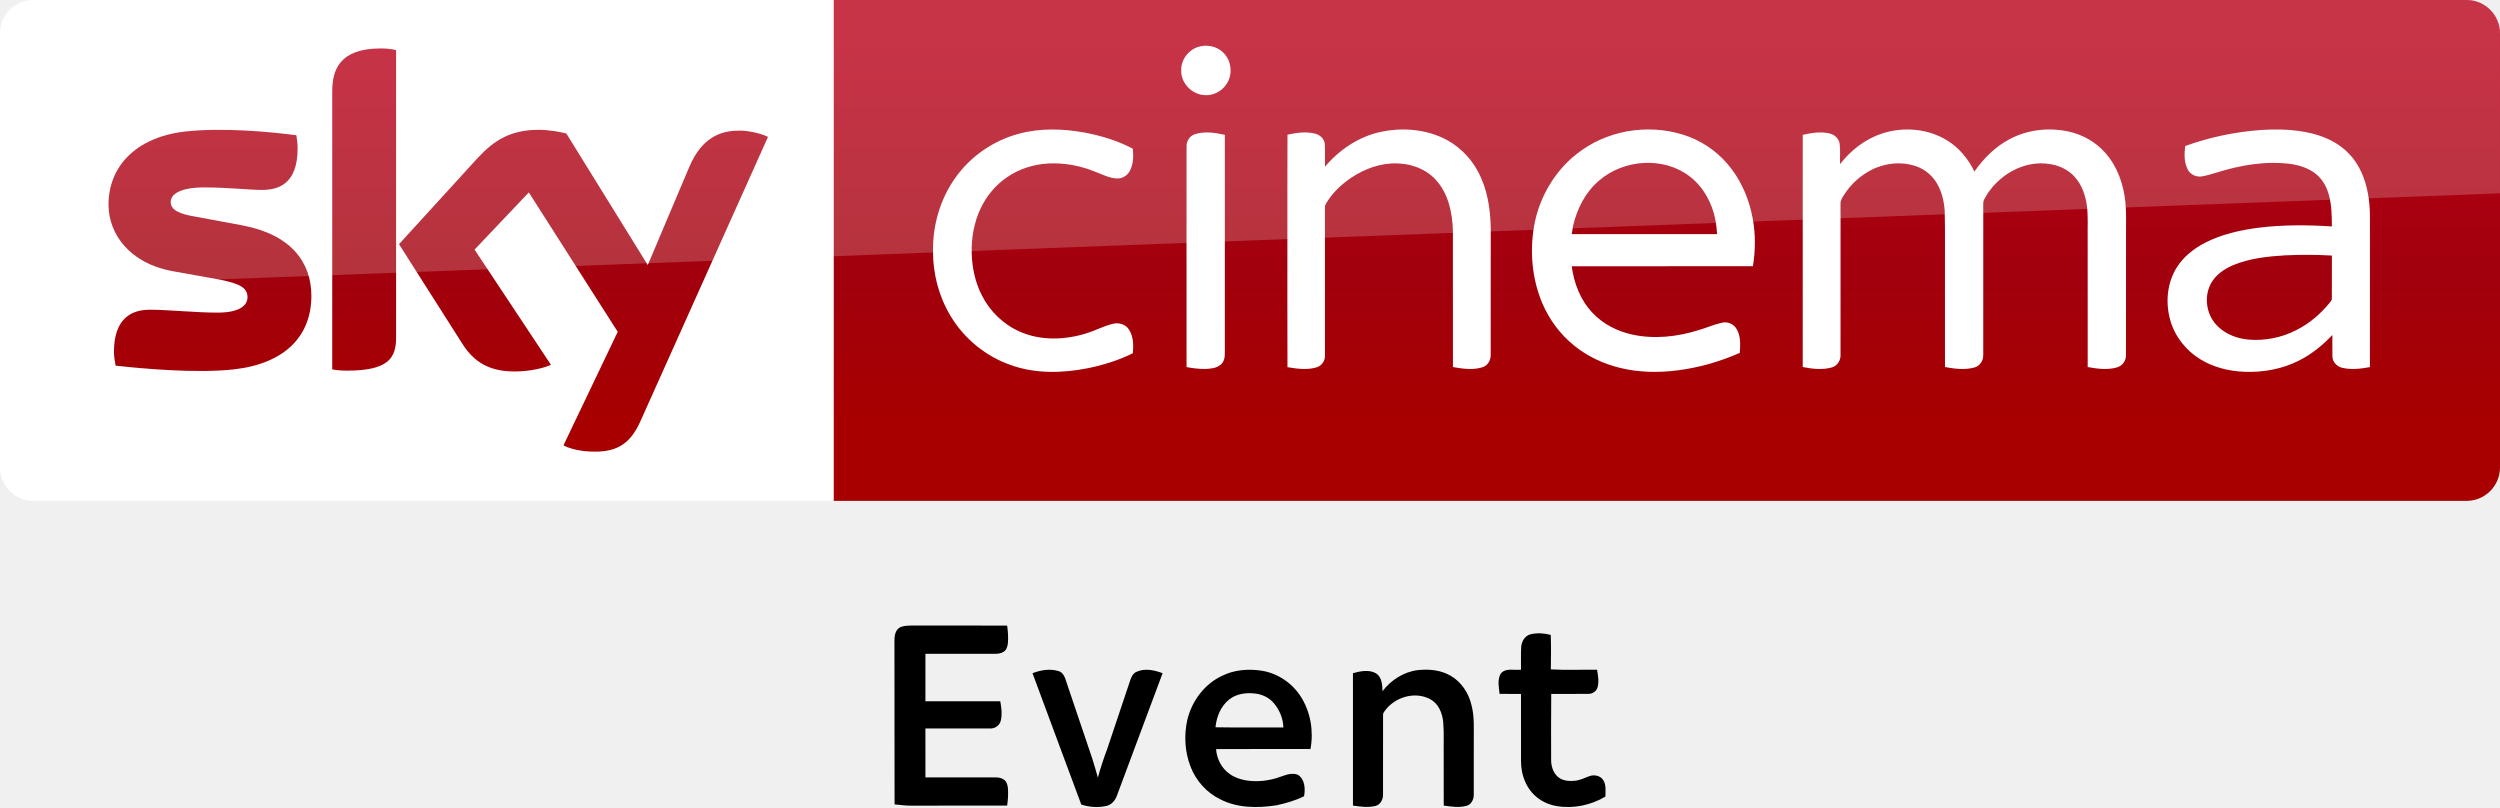
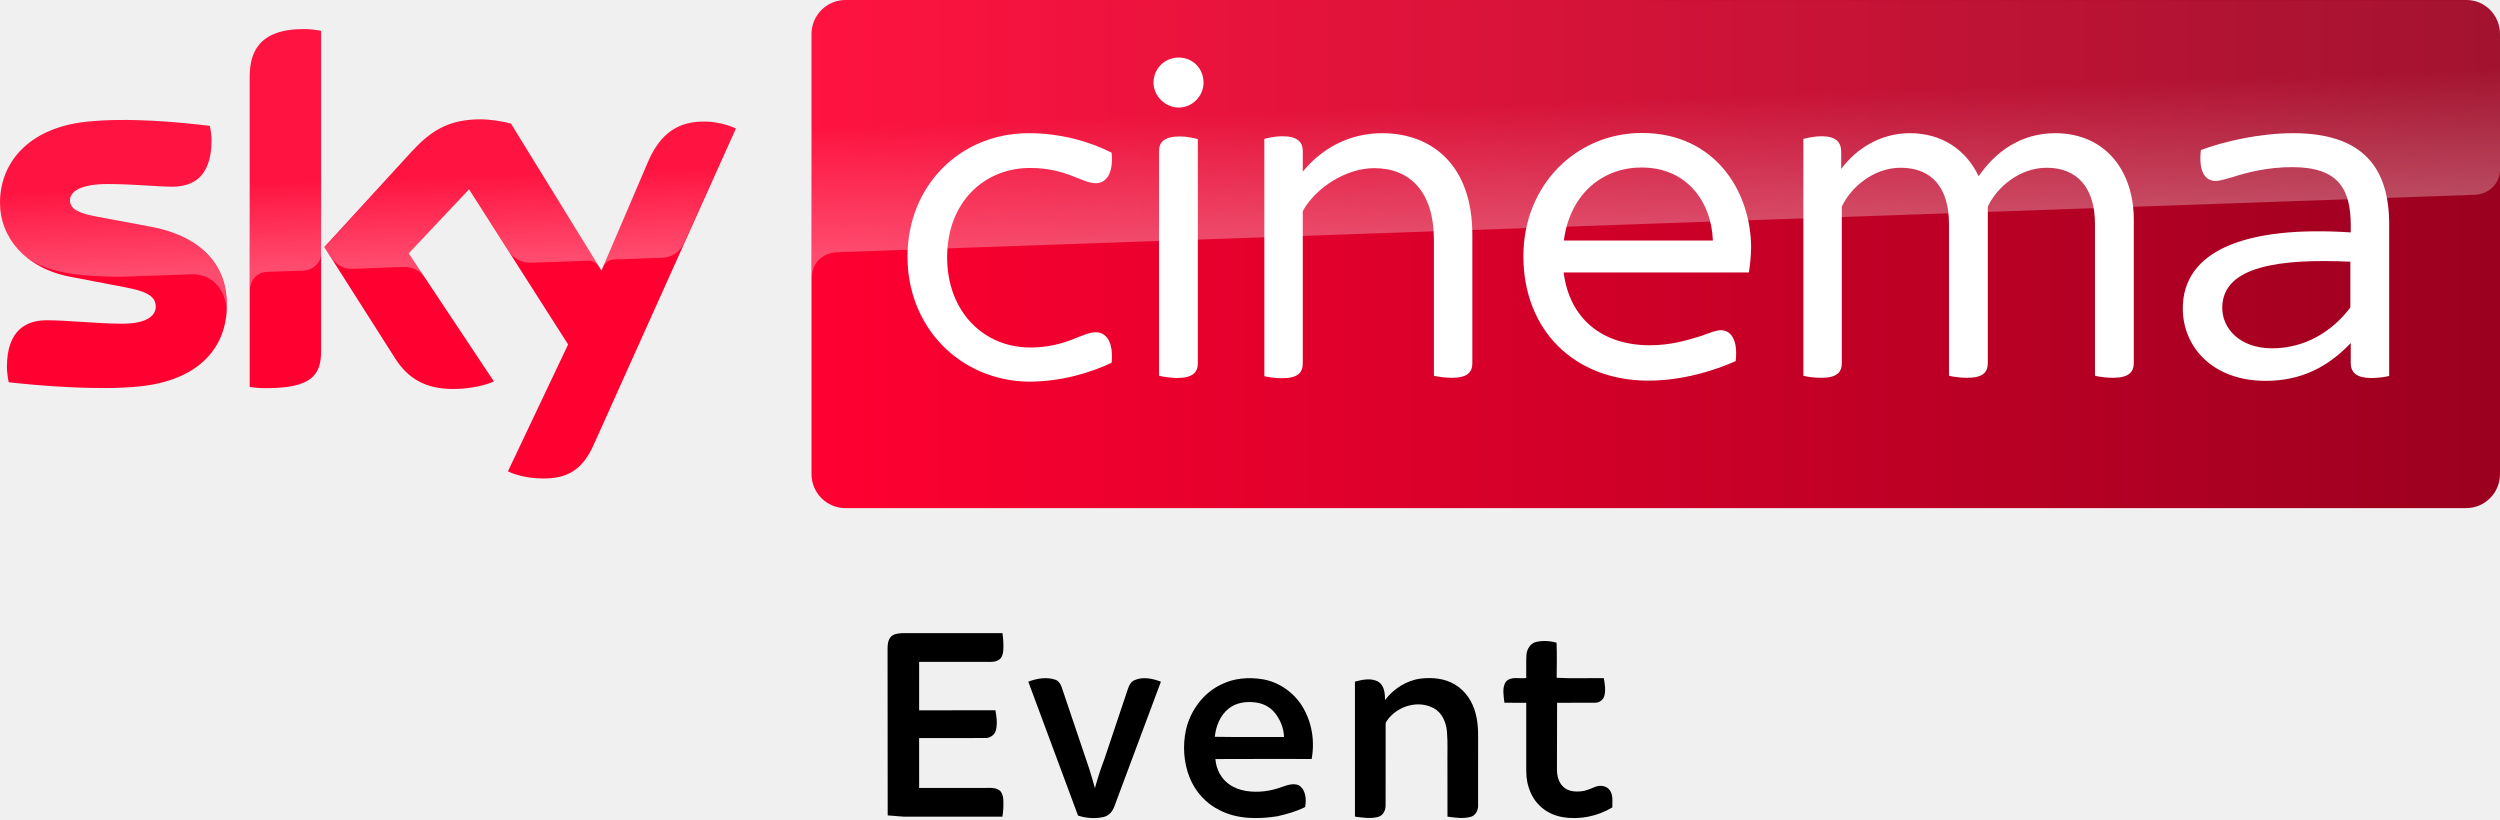
- <svg xmlns="http://www.w3.org/2000/svg" xmlns:xlink="http://www.w3.org/1999/xlink" width="2496.289" height="805.819" viewBox="0 0 1872.216 604.364">
-   <defs>
-     <linearGradient id="a" x1="-8600.5" x2="-8600.5" y1="-4687.6" y2="-4591.4" gradientTransform="matrix(-2.9812 0 0 -2.9812 -24493 -13655)" gradientUnits="userSpaceOnUse">
-       <stop stop-color="#a80000" offset="0" />
-       <stop stop-color="#a1000c" offset=".381" />
-       <stop stop-color="#b90019" offset="1" />
-     </linearGradient>
-     <linearGradient xlink:href="#a" id="b" gradientUnits="userSpaceOnUse" gradientTransform="rotate(180 -12246.5 -6827.498) scale(2.9812)" x1="-8600.5" y1="-4687.6" x2="-8600.5" y2="-4591.4" />
-     <linearGradient xlink:href="#a" id="c" gradientUnits="userSpaceOnUse" gradientTransform="rotate(180 -12246.5 -6827.498) scale(2.9812)" x1="-8600.5" y1="-4687.6" x2="-8600.5" y2="-4591.4" />
-   </defs>
-   <path d="M624.21.005h1223c13.753 0 25.006 11.253 25.006 25.006v325.08c0 13.753-11.253 25.006-25.006 25.006h-1223z" fill="url(#b)" />
-   <path d="M624.21 375.095H25.01c-13.753 0-25.006-11.253-25.006-25.006V24.699C.004 11.571 10.944.006 24.697.006h599.52zM897.744 35.003c6.06-1.792 13.082-.457 17.777 3.87 6.722 5.882 8.072 16.856 2.926 24.17-3.81 5.94-11.274 9.279-18.228 7.996-8.709-1.358-15.978-9.549-15.647-18.468-.143-7.936 5.55-15.422 13.172-17.568zm-134.572 65.113c16.03-4.35 32.975-3.743 49.2-.825 12.422 2.408 24.77 6.098 35.961 12.054.615 5.589.48 11.65-2.258 16.713-1.837 3.428-5.55 5.776-9.474 5.603-5.753-.172-10.921-2.993-16.195-4.965-11.012-4.539-22.976-6.82-34.888-6.294-11.154.555-22.248 3.976-31.445 10.382-8.499 5.768-15.257 13.944-19.66 23.2-4.989 10.54-7.06 22.332-6.714 33.944.345 10.802 2.648 21.663 7.644 31.302 5.963 11.935 16.127 21.746 28.37 27.117 15.744 6.991 34.025 6.339 50.205 1.163 6.653-2.033 12.812-5.521 19.623-7.029 4.216-1.05 9.159.27 11.68 3.968 3.637 5.214 3.757 12.032 3.105 18.116-10.554 5.266-21.956 8.754-33.478 11.162-19.098 3.765-39.396 4.32-57.932-2.348-18.715-6.504-34.94-19.788-45.075-36.801-8.829-14.635-13.262-31.798-13.127-48.848-.195-19.12 5.349-38.406 16.383-54.099 11.41-16.382 28.775-28.43 48.075-33.515zm270.868-1.365c15.28-3.263 31.753-2.176 46.05 4.343 11.162 5.086 20.494 13.93 26.367 24.679 7.314 13.12 9.73 28.332 9.94 43.184 0 31.55.037 63.1-.038 94.65.127 4.021-2.116 8.192-6.114 9.414-7.179 2.28-14.905 1.148-22.166-.135-.045-34.213.023-68.433-.037-102.646-.436-13.442-3.541-27.77-13.06-37.829-8.266-8.978-20.943-12.64-32.87-12.016-12.325.727-24.087 5.895-33.846 13.3-6.068 4.657-11.477 10.298-15.34 16.93-.855 1.222-.682 2.752-.72 4.163.06 6.42.008 12.834.038 19.255.015 30.102.007 60.205-.008 90.307.158 4.02-2.595 7.756-6.466 8.814-7.028 2.04-14.522 1.013-21.603-.195-.12-32.615-.053-65.23-.06-97.846.06-25.421-.09-50.843.075-76.257 6.803-1.455 14.012-2.573 20.853-.735 3.683.945 6.939 4.043 7.111 8.004.263 5.566-.007 11.139.113 16.712 10.749-12.767 25.346-22.57 41.781-26.096zm150.474 13.772c23.06-16.405 54.392-20.05 80.766-9.977 12.437 4.846 23.419 13.27 31.415 23.952 8.154 10.756 13.352 23.583 15.835 36.816 2.258 11.881 2.145 24.138.203 36.05-45.225.053-90.457 0-135.682.03 1.658 12.782 6.578 25.467 15.58 34.888 7.786 8.334 18.363 13.728 29.427 16.196 16.578 3.69 33.965 1.8 50.048-3.279 5.88-1.657 11.492-4.245 17.485-5.528 4.178-1.065 8.792.975 10.937 4.696 3.188 5.378 2.806 11.904 2.378 17.905-14.68 6.474-30.26 10.967-46.177 13.037-14.478 1.898-29.345 1.68-43.567-1.822-12.49-3.046-24.44-8.627-34.416-16.78-10.547-8.492-18.775-19.736-23.989-32.21-7.396-17.824-9.166-37.8-5.986-56.77 3.893-22.729 16.72-43.994 35.743-57.204m13.023 22.706c-10.232 8.634-16.54 21.093-19.496 34.003-.33 2.04-.653 4.08-.968 6.128 36.284 0 72.567-.007 108.85 0-.225-3.683-.637-7.343-1.327-10.974-2.49-12.43-8.912-24.371-19.069-32.18-19.593-15.167-49.53-12.977-67.99 3.023zM1409.7 99.898c15.94-5.153 34.266-3.6 48.593 5.326 8.934 5.484 15.783 13.87 20.321 23.254 6.856-9.842 15.603-18.565 26.27-24.221 13.374-7.172 29.336-8.957 44.114-5.784 10.546 2.266 20.426 7.801 27.567 15.933 9.234 10.344 13.937 24.064 15.182 37.723.728 7.779.3 15.603.413 23.412-.03 30.124.037 60.264-.045 90.389.127 4.32-2.88 8.289-7.074 9.316-7.051 1.906-14.522.953-21.596-.39.01-32.105-.01-64.217-.015-96.33-.172-8.416.495-16.893-.698-25.257-1.095-7.456-3.773-14.882-8.82-20.583-4.622-5.28-11.23-8.559-18.094-9.699-20.268-3.773-40.941 8.799-50.055 26.66-.908 2.092-.428 4.455-.518 6.668.015 36.44.038 72.882-.015 109.322.21 4.239-2.415 8.47-6.616 9.572-7.194 1.988-14.83.975-22.053-.33-.01-22.099-.01-44.197-.01-66.296-.128-16.982.24-33.973-.195-50.948-.548-6.968-2.138-13.997-5.693-20.08-3.436-5.972-9.01-10.705-15.528-12.97-11.207-3.938-23.944-2.573-34.34 3.03a52.712 52.712 0 0 0-19.271 17.486c-1.335 2.235-3.226 4.44-3.18 7.186-.076 2.813.022 5.626.015 8.439.03 34.948.01 69.903-.01 104.851.225 4.186-2.288 8.41-6.436 9.564-7.111 2.048-14.725 1.126-21.874-.27 0-37.708-.022-75.417 0-113.118.015-20.26-.01-40.521.01-60.782 6.489-1.433 13.307-2.58 19.9-1.088 3.789.803 7.194 3.774 7.734 7.742.645 5.063.143 10.194.3 15.28 8.102-10.457 19.046-18.926 31.716-23.007zm282.496-2.46c12.894-.923 26.021-.645 38.646 2.378 10.307 2.453 20.358 7.134 27.807 14.822 8.139 8.094 12.67 19.158 14.665 30.32 2.138 10.817 1.372 21.881 1.507 32.833-.015 32.375.023 64.75-.022 97.125-6.714 1.238-13.712 2.1-20.448.6-4.006-.817-7.524-4.23-7.637-8.446-.12-5.4.01-10.802-.037-16.195-7.246 7.644-15.528 14.41-24.972 19.143-12.64 6.436-27.034 9.002-41.136 8.394-11.454-.473-22.984-3.308-32.795-9.369-10.787-6.579-19.151-17.178-22.542-29.397-3.593-12.872-2.415-27.387 4.629-38.909 5.086-8.319 12.984-14.567 21.573-18.985 12.49-6.362 26.36-9.467 40.192-11.237 18.13-2.236 36.47-2.108 54.683-.945-.067-7.862-.135-15.843-2.205-23.487-1.613-5.97-4.733-11.672-9.549-15.64-5.363-4.41-12.174-6.623-18.956-7.62-18.858-2.506-38.016.854-56.011 6.54-3.78 1.035-7.501 2.386-11.402 2.828-3.938.383-7.981-1.68-9.796-5.213-2.828-5.394-2.64-11.762-1.913-17.636 17.913-6.488 36.726-10.464 55.719-11.904m18.978 93.788c-13.052.787-26.322 2.242-38.519 7.216-7.006 2.933-13.772 7.576-17.253 14.53-5.258 10.434-2.715 24.07 5.986 31.895 5.964 5.633 14.005 8.588 22.076 9.421 12.445 1.118 25.204-1.373 36.314-7.126 9.781-4.906 18.25-12.197 25.076-20.71.6-.856 1.553-1.659 1.433-2.829.052-10.749-.045-21.506.037-32.247a339.159 339.159 0 0 0-35.15-.15zm-816.206-90.772c7.239-2.318 15.025-1.073 22.294.517 0 26.022-.015 52.043 0 78.065.03 28.602-.015 57.197.007 85.799.023 3.06-.727 6.413-3.255 8.401-3.173 2.528-7.456 2.933-11.365 3.053-4.733.09-9.436-.502-14.064-1.403-.038-31.58-.015-63.152-.015-94.732.022-23.547-.038-47.093.022-70.639-.09-4.02 2.49-7.876 6.376-9.061z" fill="#fff" />
-   <path d="M421.97 333.525c4.064 2.188 12.19 4.689 22.818 4.689 17.817.312 27.507-6.565 34.696-22.505l95.648-213.18c-4.063-2.188-12.816-4.376-19.692-4.689-12.19-.313-28.757 2.188-39.384 27.507l-30.945 73.142-60.952-98.461c-4.063-1.25-13.441-2.813-20.63-2.813-21.255 0-33.445 7.814-45.948 21.255l-58.764 64.39 47.511 74.705c8.752 13.753 20.317 20.63 39.072 20.63 12.19 0 22.505-2.813 27.194-5.001l-57.201-86.27 40.635-42.823 66.578 104.4zm-125.34-80.644c0 15.629-6.252 24.693-36.884 24.693-4.064 0-7.502-.313-10.94-.938V68.466c0-15.94 5.314-32.195 36.258-32.195 3.75 0 7.814.313 11.565 1.25zm-63.452-31.257c0 29.382-19.067 50.637-58.139 55.013-28.132 3.126-69.079-.625-88.458-2.813-.625-3.126-1.25-7.19-1.25-10.315 0-25.631 13.753-31.57 26.88-31.57 13.442 0 34.697 2.188 50.638 2.188 17.504 0 22.505-5.94 22.505-11.565 0-7.502-6.877-10.315-20.63-13.128l-36.571-6.564c-30.632-5.94-46.886-27.194-46.886-49.7 0-27.505 19.38-50.323 57.513-54.7 28.757-3.125 64.078.313 83.145 2.814.625 3.438.937 6.564.937 10.002 0 25.631-13.44 30.945-26.569 30.945-10.002 0-25.318-1.875-43.135-1.875-18.129 0-25.318 5-25.318 10.94 0 6.251 7.19 9.064 18.442 10.94l35.321 6.564c36.26 6.876 51.575 27.507 51.575 52.825" fill="url(#c)" />
-   <path d="M25.006.005C11.253.005 0 11.258 0 25.011v226.3c0-20.005 16.003-36.509 36.008-37.259l1836.2-69.266V25.006c0-13.753-11.253-25.006-25.006-25.006z" opacity=".2" fill="#fff" />
-   <path d="M718.038 468.47c-12.065.007-24.13.014-36.195 0-2.828.113-5.88.173-8.37 1.684-2.955 1.96-3.59 5.848-3.636 9.132l.09 123.106c4.196.378 8.29 1.01 11.916.945l72.39-.03c.658-4.406.928-8.886.569-13.337-.3-2.43-1.137-5.213-3.478-6.417-2.678-1.646-5.902-1.377-8.901-1.355-16.464.01-49.383 0-49.383 0l-.017-36.633s32.419.01 48.628-.01c3.59.105 7.15-2.469 7.868-6.044 1.054-4.727.456-9.642-.442-14.34-18.685.023-37.362-.01-56.047.016l.01-35.582c16.464-.008 32.92-.008 49.383 0 3 .023 6.224.293 8.902-1.353 2.34-1.204 3.178-3.988 3.477-6.419.36-4.45.09-8.93-.568-13.336-12.065-.034-24.13-.036-36.195-.032zm55.192 35.687c6.257-2.421 13.356-3.625 19.88-1.455 2.323.802 3.76 3.05 4.563 5.26 6.818 20.022 13.56 40.067 20.303 60.12 1.528 4.722 2.852 9.512 4.2 14.287 1.96-7.22 4.297-14.332 6.946-21.332a8237.282 8237.282 0 0 0 17.29-51.578c.856-2.55 2.135-5.297 4.783-6.379 6.23-2.811 13.319-1.246 19.455 1.077-11.35 30.58-22.746 60.981-34.158 91.537-1.24 3.655-4.04 7.053-7.968 7.87-6.175 1.392-12.75.908-18.759-1.044-12.145-32.773-24.45-65.567-36.535-98.363zm142.151 1.868c9.186-4.537 19.793-5.28 29.798-3.696 12.027 1.993 22.917 9.506 29.299 19.86 7.096 11.447 9.372 25.565 6.91 38.753-23.572.015-47.144-.09-70.708.052.528 7.222 4.106 14.4 10.146 18.558 3.622 2.656 7.989 4.136 12.392 4.88 8.665 1.353 17.599.267 25.81-2.753 4.144-1.413 8.86-3.317 13.122-1.331 5.102 3.414 5.474 10.458 4.44 15.933-6.449 3.243-13.515 5.214-20.552 6.783-14.102 2.18-29.366 2.202-42.315-4.552-10.035-4.865-17.941-13.723-22.01-24.07-4.44-11.142-5.132-23.646-2.566-35.317 3.384-14.117 12.898-26.978 26.234-33.1m5.162 17.808c-6.344 4.976-9.506 12.972-10.28 20.819 16.938.312 33.897.015 50.84.149-.155-6.71-2.907-13.263-7.266-18.328-3.46-4.069-8.599-6.494-13.865-7.089-6.694-.825-14.021.112-19.429 4.449zm114.809-6.213c6.284-8.319 15.767-14.4 26.19-15.745 8.446-.976 17.441-.165 24.897 4.228 8.05 4.647 13.463 13.02 15.543 21.97 2.275 8.491 1.629 17.336 1.712 26.024-.01 13.8.015 27.593-.01 41.394-.045 3.378-1.998 7.11-5.474 7.989-5.556 1.524-11.413.563-17.022-.173-.06-12.389-.01-24.778-.023-37.167-.15-8.454.353-16.931-.36-25.356-.616-6.682-3.484-13.83-9.701-17.112-11.435-6.284-26.723-1.591-34.118 8.755-.556.864-1.307 1.742-1.224 2.83-.06 20.063.015 40.134-.038 60.196-.045 3.476-2.08 7.26-5.677 8.102-5.518 1.389-11.292.51-16.834-.263-.01-33.052.01-66.097-.01-99.15 5.527-1.523 11.916-2.89 17.217.06 4.475 2.81 4.806 8.666 4.926 13.419zm110.843-42.624c4.957-1.19 10.218-.816 15.129.465.343 8.601.183 17.226.076 25.835 11.514.655 23.09.114 34.634.274.702 4.24 1.533 8.662.42 12.917-.748 3.08-3.844 5.277-6.993 5.132-9.25.115-18.506.01-27.756.046-.221 16.257-.054 32.514-.084 48.772-.09 4.75 1.182 9.798 4.796 13.107 3.462 3.226 8.556 3.622 13.055 3.134 3.69-.335 7.046-2.013 10.47-3.324 3.606-1.41 8.303-.686 10.591 2.676 2.486 3.676 1.739 8.335 1.746 12.513-10.88 6.49-23.981 9.242-36.517 7.107-6.291-1.044-12.33-3.912-16.868-8.418-4.857-4.66-7.83-11.019-9.112-17.569-.945-4.781-.709-9.684-.724-14.534 0-14.488.01-28.968-.01-43.456-5.345-.053-10.69.068-16.036-.068-.503-4.972-1.815-10.561.854-15.121 3.706-4.606 10.142-2.326 15.19-2.982.09-5.635-.191-11.285.137-16.92.267-4.164 2.737-8.495 7-9.585z" />
+ <svg xmlns="http://www.w3.org/2000/svg" viewBox="0 0 801.08 262.5">
+   <g transform="translate(26.208 .743)">
+     <g transform="matrix(.65155 0 0 .65155 -36.04599 -108.1837)">
+       <path d="M126.7 314.7c0 21.5-14 37.1-42.6 40.2-20.6 2.2-50.5-.4-64.7-2-.5-2.3-.9-5.2-.9-7.5 0-18.7 10.1-23 19.6-23 9.9 0 25.5 1.7 37 1.7 12.8 0 16.6-4.3 16.6-8.4 0-5.4-5.1-7.6-15-9.5L49.6 301c-22.5-4.3-34.5-19.8-34.5-36.3 0-20 14.2-36.8 42.2-39.9 21.1-2.3 46.9.3 61 2 .5 2.4.8 4.7.8 7.2 0 18.7-9.9 22.7-19.4 22.7-7.3 0-18.6-1.3-31.6-1.3-13.2 0-18.6 3.6-18.6 8 0 4.7 5.2 6.6 13.4 8.1l25.8 4.8c26.6 4.9 38 19.9 38 38.4m46.3 23c0 11.5-4.5 18.1-27 18.1-3 0-5.6-.2-8.1-.6V202.9c0-11.6 3.9-23.7 26.6-23.7 2.9 0 5.8.3 8.5.9zm91.9 59c3 1.5 9 3.4 16.6 3.5 13.1.3 20.2-4.7 25.5-16.4l70-155.7c-2.9-1.5-9.3-3.3-14.5-3.4-9-.2-21.1 1.6-28.8 20L310.9 298l-44.5-72.3c-2.9-.9-9.9-2.1-15-2.1-15.8 0-24.5 5.8-33.6 15.6l-43.2 47.2 34.8 54.7c6.4 10 14.9 15.1 28.6 15.1 9 0 16.5-2.1 20-3.7l-41.9-63 29.7-31.5 48.7 76.3z" fill="#ff0031" />
+       <linearGradient id="A" x1="414.37" x2="1244.631" y1="289.839" y2="289.839" gradientUnits="userSpaceOnUse">
+         <stop stop-color="#ff0031" offset="0" />
+         <stop stop-color="#9b001f" offset="1" />
+       </linearGradient>
+       <path d="M1228 164.9H430.9c-9.2 0-16.7 7.5-16.7 16.7v216.5c0 9.2 7.5 16.7 16.7 16.7h797c9.2 0 16.7-7.5 16.7-16.7V181.5c-.1-9.2-7.4-16.6-16.6-16.6" fill="url(#A)" />
+       <linearGradient id="B" x1="197.483" x2="194.588" y1="295.135" y2="212.243" gradientUnits="userSpaceOnUse">
+         <stop stop-color="#fff" offset="0" />
+         <stop stop-color="#fff" stop-opacity=".25" offset=".515" />
+       </linearGradient>
+       <path d="M138 202.9v104.5c0-4.2 3.2-8.6 8.6-8.8l17.6-.6c3.5-.1 8.8-2.5 8.9-8.9v-109c-2.7-.6-5.6-.9-8.5-.9-22.7.1-26.6 12.1-26.6 23.7m80 36.4l-43.2 47.2 3.5 5.4c1.5 2 4.4 5.4 10.2 5.2l24.6-.9c5.4-.2 8.8 2.1 10.9 4.9l-7.7-11.6L246 258l19.9 31.3c3.6 4.7 9 4.8 10.2 4.8 1 0 27.2-.9 28.3-1 1.8-.1 3.9.9 5.5 3.2l-43.3-70.4c-2.9-.9-9.9-2.1-15-2.1-15.8-.1-24.5 5.6-33.6 15.5M57.3 224.8c-28 3.1-42.2 19.8-42.2 39.9 0 10.3 4.7 20.2 13.7 27.3 6.8 4.5 13.8 6.2 20.7 7.4 5.7 1 19 1.9 28.9 1.5l30.8-1.1c11.6-.4 17.8 9.5 17.2 19.4v-.5c.1-1.3.2-2.6.2-3.9 0-18.5-11.4-33.6-37.9-38.5l-25.8-4.8c-8.3-1.4-13.4-3.4-13.4-8.1 0-4.4 5.5-8.1 18.6-8.1 13 0 24.3 1.3 31.6 1.3 9.5 0 19.4-4 19.4-22.7 0-2.5-.3-4.8-.8-7.2-10.1-1.2-26.3-2.9-42.4-2.9-6.3.1-12.6.4-18.6 1m276.2 19.9l-22.1 52.1c0-.1 1.4-4.1 5.7-4.3l23.4-.8c7.1-.3 9.9-5.1 10.7-6.7l25.6-57.1c-2.9-1.5-9.3-3.3-14.5-3.4h-1.1c-8.9.1-20.3 2.5-27.7 20.2" fill="url(#B)" opacity=".3" enable-background="new" />
+       <linearGradient id="C" x1="830.555" x2="826.25" y1="276.73" y2="153.473" gradientUnits="userSpaceOnUse">
+         <stop stop-color="#fff" offset="0" />
+         <stop stop-color="#fff" stop-opacity=".25" offset=".515" />
+       </linearGradient>
+       <path d="M430.9 164.9c-9.2 0-16.7 7.5-16.7 16.7v120.2c0-1.8.7-11.7 12-12.8 0 0 .6-.1 1.6-.1l804.4-28.2c6.3-.2 12.4-4.9 12.4-12.7v-66.3c0-9.2-7.5-16.7-16.7-16.7z" fill="url(#C)" opacity=".3" enable-background="new" />
+       <g fill="#fff">
+         <path d="M1190.1 275.3v74.5c-2 .5-5.4 1-8.8 1-7 0-10.1-2.5-10.1-7.4v-9.8c-11.1 11.7-24.3 18.6-41.8 18.6-26.3 0-40.8-16.8-40.8-35.6 0-28.4 30.7-40.8 82.6-37.4V276c0-18.1-5.9-28.9-28.9-28.9-11.9 0-22.2 2.6-29.2 4.9-3.6 1-6.4 1.9-8.3 1.9-5.4 0-8.5-4.9-7.3-15.2 11.7-4.4 29.2-8.3 45.6-8.3 34.3.1 47 17.2 47 44.9m-19.1 40.8v-22.5c-33.8-1.5-63 1.8-63 22.7 0 10.3 8.8 19.9 24.5 19.9 16 0 29.5-8.1 38.5-20.1m-709.6-25c0-34.8 25.8-60.7 59.6-60.7 16.2 0 30.7 4.4 40.8 9.6 1 10.6-2.9 15-7.8 15-6.9 0-14.5-7.5-32.3-7.5-22.5 0-40.8 16.8-40.8 43.9s18.3 44.4 40.8 44.4c17.8 0 25.5-7.5 32.3-7.5 4.9 0 8.8 4.4 7.8 15-10.3 4.9-24.8 9.3-40.8 9.3-33.8-.5-59.6-26.7-59.6-61.5m413.8 7.8h-91.1c2.9 22.7 18.9 35.8 42.4 35.8 10.1 0 17.8-2.3 25.3-4.6 4.9-1.8 7.5-2.8 9.6-2.8 4.9 0 8.5 4.6 7.3 15.2-10.3 4.6-26.1 9.6-42.9 9.6-36.4 0-61.5-24.8-61.5-61.2 0-35.1 26.1-60.6 58.3-60.6 35.9 0 53.7 28.7 53.7 56.6-.1 3.7-.4 7.6-1.1 12m-91-15.7h73.3c-.8-20.1-13.7-35.9-34.8-35.9-18.8-.2-35.4 12.4-38.5 35.9m-201.8-77.6c0-7.2 5.7-12.4 12.4-12.4 6.9 0 12.2 5.4 12.2 12.4 0 6.4-5.4 12.2-12.2 12.2s-12.4-5.9-12.4-12.2m2.7 144.1V239.3c0-4.4 2.4-7.3 10.3-7.3 3.1 0 6.9.8 8.8 1.3v110.2c0 4.6-2.6 7.3-10.3 7.3-3.2-.1-6.9-.6-8.8-1.1" />
+         <path d="M1064.5 272.9v70.5c0 4.6-2.6 7.3-10.3 7.3-3.1 0-6.9-.5-8.8-1V275c0-17.3-8.3-27.6-23.8-27.6-13.2 0-24.5 9.6-28.9 19.1v76.9c0 4.6-2.4 7.3-10.1 7.3-3.4 0-7-.5-9-1V275c0-17.3-8-27.6-23.8-27.6-13.2 0-24.5 9.6-28.9 19.1v76.9c0 4.6-2.4 7.3-10.1 7.3-3.4 0-7.2-.5-8.8-1V233.2c2-.5 5.7-1.3 8.8-1.3 7.3 0 9.8 2.9 9.8 7.8v8.3c7.5-10.1 19.4-17.6 33.8-17.6 15.5 0 27.6 8 33.8 21.2 8-11.7 20.4-21.2 37.7-21.2 25.2.1 38.6 19.2 38.6 42.5m-325.3 7.5v63c0 4.6-2.4 7.3-10.1 7.3-3.1 0-6.9-.5-8.8-1V283c0-24-11.9-35.4-29.4-35.4-13.9 0-28.9 9.8-35.1 21.1v74.9c0 4.6-2.5 7.3-10.1 7.3-3.4 0-7-.5-8.8-1V233.2c1.8-.5 5.4-1.3 8.8-1.3 7.5 0 10.1 2.9 10.1 7.3v10.1c8.5-10.3 21.5-18.9 39.2-18.9 24.1.1 44.2 15.4 44.2 50" />
+       </g>
+     </g>
+     <path d="M279.22 202.126h-15.787c-1.233.049-2.565.075-3.651.734-1.289.855-1.566 2.551-1.586 3.983l.039 53.693 5.197.412 31.573-.013c.287-1.922.405-3.876.248-5.817-.131-1.06-.496-2.274-1.517-2.799-1.168-.718-2.574-.601-3.882-.591h-21.539l-.007-15.978 21.209-.004c1.566.046 3.119-1.077 3.432-2.636.46-2.062.199-4.205-.193-6.254-8.15.01-16.296-.004-24.445.007l.004-15.519h21.539c1.308.01 2.715.128 3.883-.59 1.021-.525 1.386-1.739 1.517-2.8.157-1.941.039-3.895-.248-5.817l-15.787-.014zm24.072 15.565c2.729-1.056 5.825-1.581 8.671-.635 1.013.35 1.64 1.33 1.99 2.294l8.855 26.222c.666 2.06 1.244 4.149 1.832 6.231a101.23 101.23 0 0 1 3.03-9.304l7.541-22.496c.373-1.112.931-2.31 2.086-2.782 2.717-1.226 5.809-.543 8.485.47l-14.898 39.924c-.541 1.594-1.762 3.076-3.475 3.433-2.693.607-5.561.396-8.182-.455l-15.935-42.902zm62 .815c4.007-1.979 8.633-2.303 12.997-1.612 5.246.869 9.995 4.146 12.779 8.662 3.095 4.993 4.088 11.15 3.014 16.902-10.281.007-20.562-.039-30.84.023.23 3.15 1.791 6.281 4.425 8.094 1.58 1.158 3.484 1.804 5.405 2.128 3.779.59 7.676.116 11.257-1.201 1.807-.616 3.864-1.447 5.723-.581 2.225 1.489 2.388 4.561 1.937 6.949-2.813 1.414-5.895 2.274-8.964 2.958-6.151.951-12.808.96-18.456-1.985-4.377-2.122-7.825-5.985-9.6-10.498-1.937-4.86-2.238-10.313-1.119-15.404 1.476-6.157 5.626-11.767 11.442-14.437m2.251 7.767c-2.767 2.17-4.146 5.658-4.484 9.08 7.388.136 14.784.007 22.174.065-.068-2.927-1.268-5.785-3.169-7.994-1.509-1.775-3.751-2.832-6.047-3.092-2.92-.36-6.115.049-8.474 1.94zm50.075-2.71c2.741-3.628 6.877-6.281 11.423-6.867 3.684-.426 7.607-.072 10.859 1.844 3.511 2.027 5.872 5.679 6.779 9.582.992 3.703.71 7.561.747 11.351l-.004 18.054c-.02 1.473-.871 3.101-2.388 3.484-2.423.665-4.978.246-7.424-.075l-.01-16.211c-.065-3.687.154-7.385-.157-11.059-.269-2.914-1.52-6.032-4.231-7.464-4.987-2.741-11.655-.694-14.881 3.819-.243.377-.57.76-.534 1.234l-.017 26.255c-.02 1.516-.907 3.166-2.476 3.534-2.407.606-4.925.222-7.342-.115l-.004-43.245c2.411-.664 5.197-1.26 7.509.026 1.952 1.226 2.096 3.78 2.149 5.853zm48.345-18.591c2.162-.519 4.457-.356 6.599.203.15 3.751.08 7.513.033 11.268 5.022.286 10.071.05 15.106.12.306 1.849.669 3.778.183 5.634-.326 1.343-1.677 2.302-3.05 2.238l-12.106.02-.037 21.272c-.039 2.072.516 4.273 2.092 5.717 1.51 1.407 3.732 1.58 5.694 1.367 1.609-.146 3.073-.878 4.567-1.45 1.573-.615 3.621-.299 4.619 1.167 1.084 1.603.758 3.635.762 5.458-4.745 2.831-10.459 4.031-15.927 3.1-2.744-.455-5.378-1.706-7.357-3.672-2.118-2.032-3.415-4.806-3.974-7.663-.412-2.085-.309-4.224-.316-6.339l-.004-18.954c-2.331-.023-4.663.03-6.994-.03-.219-2.169-.792-4.606.372-6.595 1.616-2.009 4.423-1.014 6.625-1.301.039-2.458-.083-4.922.06-7.38.116-1.816 1.194-3.705 3.053-4.181z" />
+   </g>
</svg>
